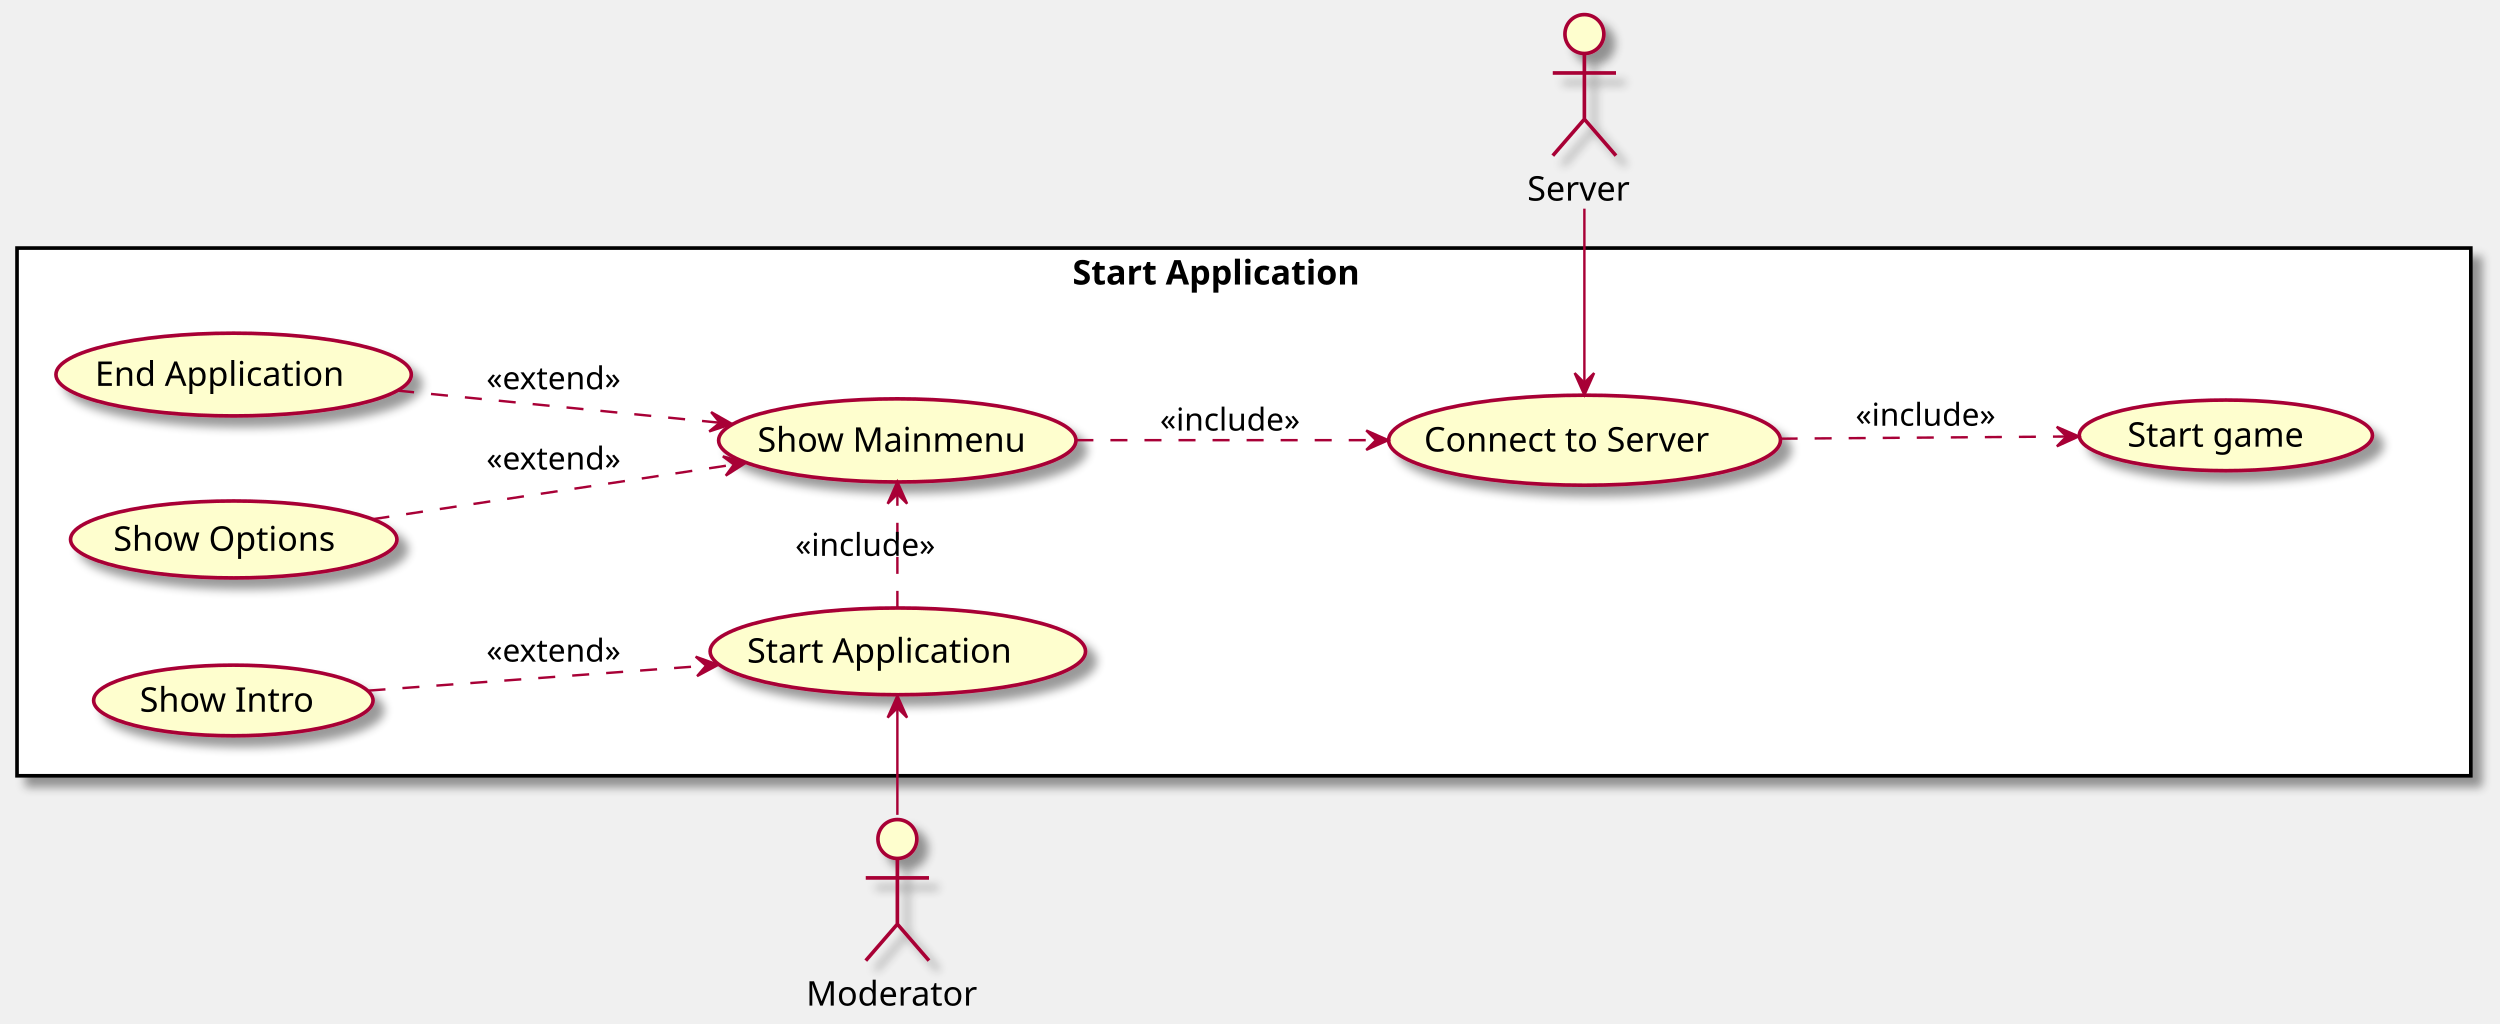
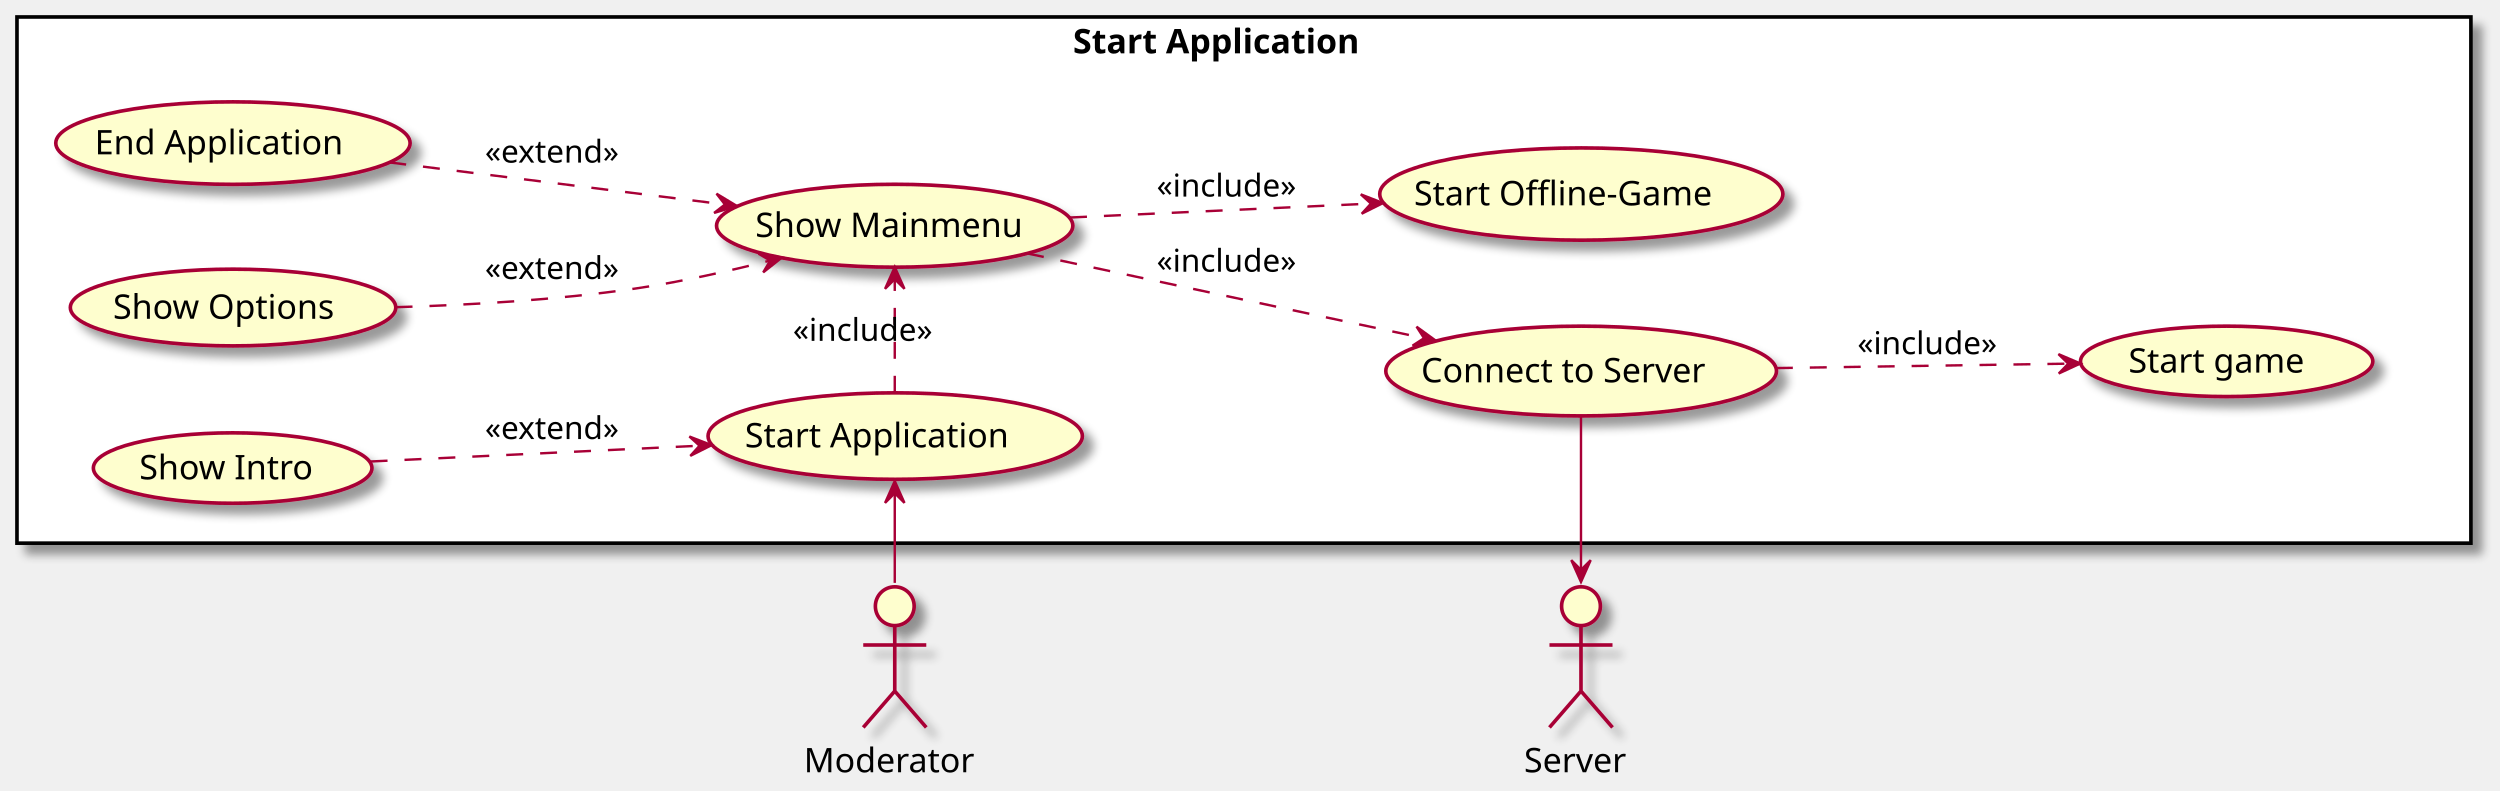
- <svg xmlns="http://www.w3.org/2000/svg" contentScriptType="application/ecmascript" contentStyleType="text/css" height="421px" preserveAspectRatio="none" style="width:1028px;height:421px;" version="1.1" viewBox="0 0 1028 421" width="1028px" zoomAndPan="magnify">
+ <svg xmlns="http://www.w3.org/2000/svg" contentScriptType="application/ecmascript" contentStyleType="text/css" height="326px" preserveAspectRatio="none" style="width:1031px;height:326px;" version="1.1" viewBox="0 0 1031 326" width="1031px" zoomAndPan="magnify">
  <defs>
-     <filter height="300%" id="f1omixx44vxkyk" width="300%" x="-1" y="-1">
+     <filter height="300%" id="f43i0ond4afq3" width="300%" x="-1" y="-1">
      <feGaussianBlur result="blurOut" stdDeviation="2.0" />
      <feColorMatrix in="blurOut" result="blurOut2" type="matrix" values="0 0 0 0 0 0 0 0 0 0 0 0 0 0 0 0 0 0 .4 0" />
      <feOffset dx="4.0" dy="4.0" in="blurOut2" result="blurOut3" />
      <feBlend in="SourceGraphic" in2="blurOut3" mode="normal" />
    </filter>
  </defs>
  <g>
-     <rect fill="#FFFFFF" filter="url(#f1omixx44vxkyk)" height="217" style="stroke: #000000; stroke-width: 1.5;" width="1009" x="7" y="102" />
-     <text fill="#000000" font-family="sans-serif" font-size="14" font-weight="bold" lengthAdjust="spacingAndGlyphs" textLength="141" x="441" y="116.995">Start Application</text>
-     <ellipse cx="369.188" cy="267.838" fill="#FEFECE" filter="url(#f1omixx44vxkyk)" rx="77.188" ry="17.838" style="stroke: #A80036; stroke-width: 1.5;" />
-     <text fill="#000000" font-family="sans-serif" font-size="14" lengthAdjust="spacingAndGlyphs" textLength="124" x="307.188" y="272.486">Start Application</text>
-     <ellipse cx="95.947" cy="288.024" fill="#FEFECE" filter="url(#f1omixx44vxkyk)" rx="57.447" ry="14.524" style="stroke: #A80036; stroke-width: 1.5;" />
-     <text fill="#000000" font-family="sans-serif" font-size="14" lengthAdjust="spacingAndGlyphs" textLength="77" x="57.447" y="292.672">Show Intro</text>
-     <ellipse cx="368.971" cy="181.094" fill="#FEFECE" filter="url(#f1omixx44vxkyk)" rx="73.471" ry="17.094" style="stroke: #A80036; stroke-width: 1.5;" />
-     <text fill="#000000" font-family="sans-serif" font-size="14" lengthAdjust="spacingAndGlyphs" textLength="115" x="311.471" y="185.743">Show Mainmenu</text>
-     <ellipse cx="96.111" cy="221.822" fill="#FEFECE" filter="url(#f1omixx44vxkyk)" rx="67.111" ry="15.822" style="stroke: #A80036; stroke-width: 1.5;" />
-     <text fill="#000000" font-family="sans-serif" font-size="14" lengthAdjust="spacingAndGlyphs" textLength="99" x="46.611" y="226.471">Show Options</text>
-     <ellipse cx="96.064" cy="154.013" fill="#FEFECE" filter="url(#f1omixx44vxkyk)" rx="73.064" ry="17.013" style="stroke: #A80036; stroke-width: 1.5;" />
-     <text fill="#000000" font-family="sans-serif" font-size="14" lengthAdjust="spacingAndGlyphs" textLength="114" x="39.064" y="158.661">End Application</text>
-     <ellipse cx="651.562" cy="181.012" fill="#FEFECE" filter="url(#f1omixx44vxkyk)" rx="80.562" ry="18.512" style="stroke: #A80036; stroke-width: 1.5;" />
-     <text fill="#000000" font-family="sans-serif" font-size="14" lengthAdjust="spacingAndGlyphs" textLength="132" x="585.562" y="185.661">Connect to Server</text>
-     <ellipse cx="915.276" cy="179.024" fill="#FEFECE" filter="url(#f1omixx44vxkyk)" rx="60.276" ry="14.524" style="stroke: #A80036; stroke-width: 1.5;" />
-     <text fill="#000000" font-family="sans-serif" font-size="14" lengthAdjust="spacingAndGlyphs" textLength="81" x="874.776" y="183.672">Start game</text>
-     <ellipse cx="369" cy="345" fill="#FEFECE" filter="url(#f1omixx44vxkyk)" rx="8" ry="8" style="stroke: #A80036; stroke-width: 1.5;" />
-     <path d="M369,353 L369,380 M356,361 L382,361 M369,380 L356,395 M369,380 L382,395 " fill="none" filter="url(#f1omixx44vxkyk)" style="stroke: #A80036; stroke-width: 1.5;" />
-     <text fill="#000000" font-family="sans-serif" font-size="14" lengthAdjust="spacingAndGlyphs" textLength="75" x="331.5" y="413.495">Moderator</text>
-     <ellipse cx="651.5" cy="14" fill="#FEFECE" filter="url(#f1omixx44vxkyk)" rx="8" ry="8" style="stroke: #A80036; stroke-width: 1.5;" />
-     <path d="M651.5,22 L651.5,49 M638.5,30 L664.5,30 M651.5,49 L638.5,64 M651.5,49 L664.5,64 " fill="none" filter="url(#f1omixx44vxkyk)" style="stroke: #A80036; stroke-width: 1.5;" />
-     <text fill="#000000" font-family="sans-serif" font-size="14" lengthAdjust="spacingAndGlyphs" textLength="47" x="628" y="82.495">Server</text>
-     <path d="M369,335.078 C369,320.532 369,305.985 369,291.439 " fill="none" id="m-to-s" style="stroke: #A80036; stroke-width: 1.0;" />
-     <polygon fill="#A80036" points="369,286.08,365,295.08,369,291.08,373,295.08,369,286.08" style="stroke: #A80036; stroke-width: 1.0;" />
-     <path d="M151.515,283.977 C191.326,281.039 245.87,277.013 290.248,273.738 " fill="none" id="ia-to-s" style="stroke: #A80036; stroke-width: 1.0; stroke-dasharray: 7.0,7.0;" />
-     <polygon fill="#A80036" points="295.332,273.363,286.062,270.035,290.346,273.73,286.65,278.013,295.332,273.363" style="stroke: #A80036; stroke-width: 1.0;" />
-     <text fill="#000000" font-family="sans-serif" font-size="13" lengthAdjust="spacingAndGlyphs" textLength="61" x="200" y="272.067">«extend»</text>
-     <path d="M369,249.974 C369,236.409 369,217.743 369,203.249 " fill="none" id="s-to-mm" style="stroke: #A80036; stroke-width: 1.0; stroke-dasharray: 7.0,7.0;" />
-     <polygon fill="#A80036" points="369,198.115,365,207.115,369,203.115,373,207.115,369,198.115" style="stroke: #A80036; stroke-width: 1.0;" />
-     <text fill="#000000" font-family="sans-serif" font-size="13" lengthAdjust="spacingAndGlyphs" textLength="61" x="327" y="228.567">«include»</text>
-     <path d="M153.151,213.505 C196.294,206.978 256.006,197.944 301.532,191.056 " fill="none" id="so-to-mm" style="stroke: #A80036; stroke-width: 1.0; stroke-dasharray: 7.0,7.0;" />
-     <polygon fill="#A80036" points="306.731,190.27,297.234,187.662,301.787,191.018,298.431,195.572,306.731,190.27" style="stroke: #A80036; stroke-width: 1.0;" />
-     <text fill="#000000" font-family="sans-serif" font-size="13" lengthAdjust="spacingAndGlyphs" textLength="61" x="200" y="193.067">«extend»</text>
-     <path d="M732.176,180.392 C769.771,180.105 814.065,179.767 849.58,179.496 " fill="none" id="cs-to-sg" style="stroke: #A80036; stroke-width: 1.0; stroke-dasharray: 7.0,7.0;" />
-     <polygon fill="#A80036" points="854.755,179.456,845.726,175.523,849.755,179.493,845.785,183.523,854.755,179.456" style="stroke: #A80036; stroke-width: 1.0;" />
-     <text fill="#000000" font-family="sans-serif" font-size="13" lengthAdjust="spacingAndGlyphs" textLength="61" x="763" y="175.067">«include»</text>
-     <path d="M442.601,181 C480.196,181 526.318,181 565.562,181 " fill="none" id="mm-to-cs" style="stroke: #A80036; stroke-width: 1.0; stroke-dasharray: 7.0,7.0;" />
-     <polygon fill="#A80036" points="570.804,181,561.804,177,565.804,181,561.804,185,570.804,181" style="stroke: #A80036; stroke-width: 1.0;" />
-     <text fill="#000000" font-family="sans-serif" font-size="13" lengthAdjust="spacingAndGlyphs" textLength="61" x="477" y="177.067">«include»</text>
-     <path d="M163.294,160.605 C203.416,164.602 254.605,169.702 295.757,173.802 " fill="none" id="ea-to-mm" style="stroke: #A80036; stroke-width: 1.0; stroke-dasharray: 7.0,7.0;" />
-     <polygon fill="#A80036" points="300.98,174.323,292.421,169.45,296.005,173.827,291.628,177.411,300.98,174.323" style="stroke: #A80036; stroke-width: 1.0;" />
-     <text fill="#000000" font-family="sans-serif" font-size="13" lengthAdjust="spacingAndGlyphs" textLength="61" x="200" y="160.067">«extend»</text>
-     <path d="M651.5,85.817 C651.5,109.651 651.5,133.486 651.5,157.32 " fill="none" id="se-to-cs" style="stroke: #A80036; stroke-width: 1.0;" />
-     <polygon fill="#A80036" points="651.5,162.406,655.5,153.406,651.5,157.406,647.5,153.406,651.5,162.406" style="stroke: #A80036; stroke-width: 1.0;" />
+     <rect fill="#FFFFFF" filter="url(#f43i0ond4afq3)" height="217" style="stroke: #000000; stroke-width: 1.5;" width="1012" x="7" y="7" />
+     <text fill="#000000" font-family="sans-serif" font-size="14" font-weight="bold" lengthAdjust="spacingAndGlyphs" textLength="141" x="442.5" y="21.995">Start Application</text>
+     <ellipse cx="369.188" cy="179.838" fill="#FEFECE" filter="url(#f43i0ond4afq3)" rx="77.188" ry="17.838" style="stroke: #A80036; stroke-width: 1.5;" />
+     <text fill="#000000" font-family="sans-serif" font-size="14" lengthAdjust="spacingAndGlyphs" textLength="124" x="307.188" y="184.486">Start Application</text>
+     <ellipse cx="95.947" cy="193.024" fill="#FEFECE" filter="url(#f43i0ond4afq3)" rx="57.447" ry="14.524" style="stroke: #A80036; stroke-width: 1.5;" />
+     <text fill="#000000" font-family="sans-serif" font-size="14" lengthAdjust="spacingAndGlyphs" textLength="77" x="57.447" y="197.672">Show Intro</text>
+     <ellipse cx="368.971" cy="93.094" fill="#FEFECE" filter="url(#f43i0ond4afq3)" rx="73.471" ry="17.094" style="stroke: #A80036; stroke-width: 1.5;" />
+     <text fill="#000000" font-family="sans-serif" font-size="14" lengthAdjust="spacingAndGlyphs" textLength="115" x="311.471" y="97.743">Show Mainmenu</text>
+     <ellipse cx="96.111" cy="126.822" fill="#FEFECE" filter="url(#f43i0ond4afq3)" rx="67.111" ry="15.822" style="stroke: #A80036; stroke-width: 1.5;" />
+     <text fill="#000000" font-family="sans-serif" font-size="14" lengthAdjust="spacingAndGlyphs" textLength="99" x="46.611" y="131.471">Show Options</text>
+     <ellipse cx="96.064" cy="59.013" fill="#FEFECE" filter="url(#f43i0ond4afq3)" rx="73.064" ry="17.013" style="stroke: #A80036; stroke-width: 1.5;" />
+     <text fill="#000000" font-family="sans-serif" font-size="14" lengthAdjust="spacingAndGlyphs" textLength="114" x="39.064" y="63.661">End Application</text>
+     <ellipse cx="652.131" cy="80.026" fill="#FEFECE" filter="url(#f43i0ond4afq3)" rx="83.131" ry="19.026" style="stroke: #A80036; stroke-width: 1.5;" />
+     <text fill="#000000" font-family="sans-serif" font-size="14" lengthAdjust="spacingAndGlyphs" textLength="138" x="583.131" y="84.675">Start Offline-Game</text>
+     <ellipse cx="652.062" cy="153.012" fill="#FEFECE" filter="url(#f43i0ond4afq3)" rx="80.562" ry="18.512" style="stroke: #A80036; stroke-width: 1.5;" />
+     <text fill="#000000" font-family="sans-serif" font-size="14" lengthAdjust="spacingAndGlyphs" textLength="132" x="586.062" y="157.661">Connect to Server</text>
+     <ellipse cx="918.276" cy="149.024" fill="#FEFECE" filter="url(#f43i0ond4afq3)" rx="60.276" ry="14.524" style="stroke: #A80036; stroke-width: 1.5;" />
+     <text fill="#000000" font-family="sans-serif" font-size="14" lengthAdjust="spacingAndGlyphs" textLength="81" x="877.776" y="153.672">Start game</text>
+     <ellipse cx="369" cy="250" fill="#FEFECE" filter="url(#f43i0ond4afq3)" rx="8" ry="8" style="stroke: #A80036; stroke-width: 1.5;" />
+     <path d="M369,258 L369,285 M356,266 L382,266 M369,285 L356,300 M369,285 L382,300 " fill="none" filter="url(#f43i0ond4afq3)" style="stroke: #A80036; stroke-width: 1.5;" />
+     <text fill="#000000" font-family="sans-serif" font-size="14" lengthAdjust="spacingAndGlyphs" textLength="75" x="331.5" y="318.495">Moderator</text>
+     <ellipse cx="652" cy="250" fill="#FEFECE" filter="url(#f43i0ond4afq3)" rx="8" ry="8" style="stroke: #A80036; stroke-width: 1.5;" />
+     <path d="M652,258 L652,285 M639,266 L665,266 M652,285 L639,300 M652,285 L665,300 " fill="none" filter="url(#f43i0ond4afq3)" style="stroke: #A80036; stroke-width: 1.5;" />
+     <text fill="#000000" font-family="sans-serif" font-size="14" lengthAdjust="spacingAndGlyphs" textLength="47" x="628.5" y="318.495">Server</text>
+     <path d="M369,240.363 C369,228.122 369,215.88 369,203.638 " fill="none" id="m-to-s" style="stroke: #A80036; stroke-width: 1.0;" />
+     <polygon fill="#A80036" points="369,198.392,365,207.392,369,203.392,373,207.392,369,198.392" style="stroke: #A80036; stroke-width: 1.0;" />
+     <path d="M152.823,190.322 C191.907,188.447 244.708,185.914 288.224,183.827 " fill="none" id="ia-to-s" style="stroke: #A80036; stroke-width: 1.0; stroke-dasharray: 7.0,7.0;" />
+     <polygon fill="#A80036" points="293.483,183.575,284.301,180.012,288.489,183.815,284.685,188.002,293.483,183.575" style="stroke: #A80036; stroke-width: 1.0;" />
+     <text fill="#000000" font-family="sans-serif" font-size="13" lengthAdjust="spacingAndGlyphs" textLength="61" x="200" y="181.067">«extend»</text>
+     <path d="M369,161.974 C369,148.409 369,129.743 369,115.249 " fill="none" id="s-to-mm" style="stroke: #A80036; stroke-width: 1.0; stroke-dasharray: 7.0,7.0;" />
+     <polygon fill="#A80036" points="369,110.115,365,119.115,369,115.115,373,119.115,369,110.115" style="stroke: #A80036; stroke-width: 1.0;" />
+     <text fill="#000000" font-family="sans-serif" font-size="13" lengthAdjust="spacingAndGlyphs" textLength="61" x="327" y="140.567">«include»</text>
+     <path d="M163.117,126.692 C193.387,125.809 229.646,123.708 262,119 C280.339,116.332 300.137,111.907 317.603,107.458 " fill="none" id="so-to-mm" style="stroke: #A80036; stroke-width: 1.0; stroke-dasharray: 7.0,7.0;" />
+     <polygon fill="#A80036" points="322.464,106.204,312.75,104.581,317.623,107.454,314.75,112.327,322.464,106.204" style="stroke: #A80036; stroke-width: 1.0;" />
+     <text fill="#000000" font-family="sans-serif" font-size="13" lengthAdjust="spacingAndGlyphs" textLength="61" x="200" y="115.067">«extend»</text>
+     <path d="M732.359,151.8 C770.793,151.219 816.363,150.529 852.675,149.98 " fill="none" id="cs-to-sg" style="stroke: #A80036; stroke-width: 1.0; stroke-dasharray: 7.0,7.0;" />
+     <polygon fill="#A80036" points="857.963,149.9,848.904,146.037,852.964,149.976,849.025,154.036,857.963,149.9" style="stroke: #A80036; stroke-width: 1.0;" />
+     <text fill="#000000" font-family="sans-serif" font-size="13" lengthAdjust="spacingAndGlyphs" textLength="61" x="766" y="146.067">«include»</text>
+     <path d="M423.591,104.494 C458.806,112.042 505.892,122.124 547.5,131 C560.268,133.724 573.923,136.631 586.989,139.409 " fill="none" id="mm-to-cs" style="stroke: #A80036; stroke-width: 1.0; stroke-dasharray: 7.0,7.0;" />
+     <polygon fill="#A80036" points="592.157,140.508,584.186,134.724,587.266,139.468,582.522,142.549,592.157,140.508" style="stroke: #A80036; stroke-width: 1.0;" />
+     <text fill="#000000" font-family="sans-serif" font-size="13" lengthAdjust="spacingAndGlyphs" textLength="61" x="477" y="112.067">«include»</text>
+     <path d="M160.537,66.971 C202.029,72.177 256.204,78.974 298.788,84.317 " fill="none" id="ea-to-mm" style="stroke: #A80036; stroke-width: 1.0; stroke-dasharray: 7.0,7.0;" />
+     <polygon fill="#A80036" points="303.922,84.961,295.489,79.874,298.961,84.34,294.495,87.811,303.922,84.961" style="stroke: #A80036; stroke-width: 1.0;" />
+     <text fill="#000000" font-family="sans-serif" font-size="13" lengthAdjust="spacingAndGlyphs" textLength="61" x="200" y="67.067">«extend»</text>
+     <path d="M652,234.93 C652,213.851 652,192.771 652,171.691 " fill="none" id="se-backto-cs" style="stroke: #A80036; stroke-width: 1.0;" />
+     <polygon fill="#A80036" points="652,240,656,231,652,235,648,231,652,240" style="stroke: #A80036; stroke-width: 1.0;" />
+     <path d="M441.271,89.703 C478.929,87.961 525.432,85.809 565.073,83.975 " fill="none" id="mm-to-og" style="stroke: #A80036; stroke-width: 1.0; stroke-dasharray: 7.0,7.0;" />
+     <polygon fill="#A80036" points="570.369,83.73,561.193,80.151,565.374,83.961,561.564,88.142,570.369,83.73" style="stroke: #A80036; stroke-width: 1.0;" />
+     <text fill="#000000" font-family="sans-serif" font-size="13" lengthAdjust="spacingAndGlyphs" textLength="61" x="477" y="81.067">«include»</text>
  </g>
</svg>
